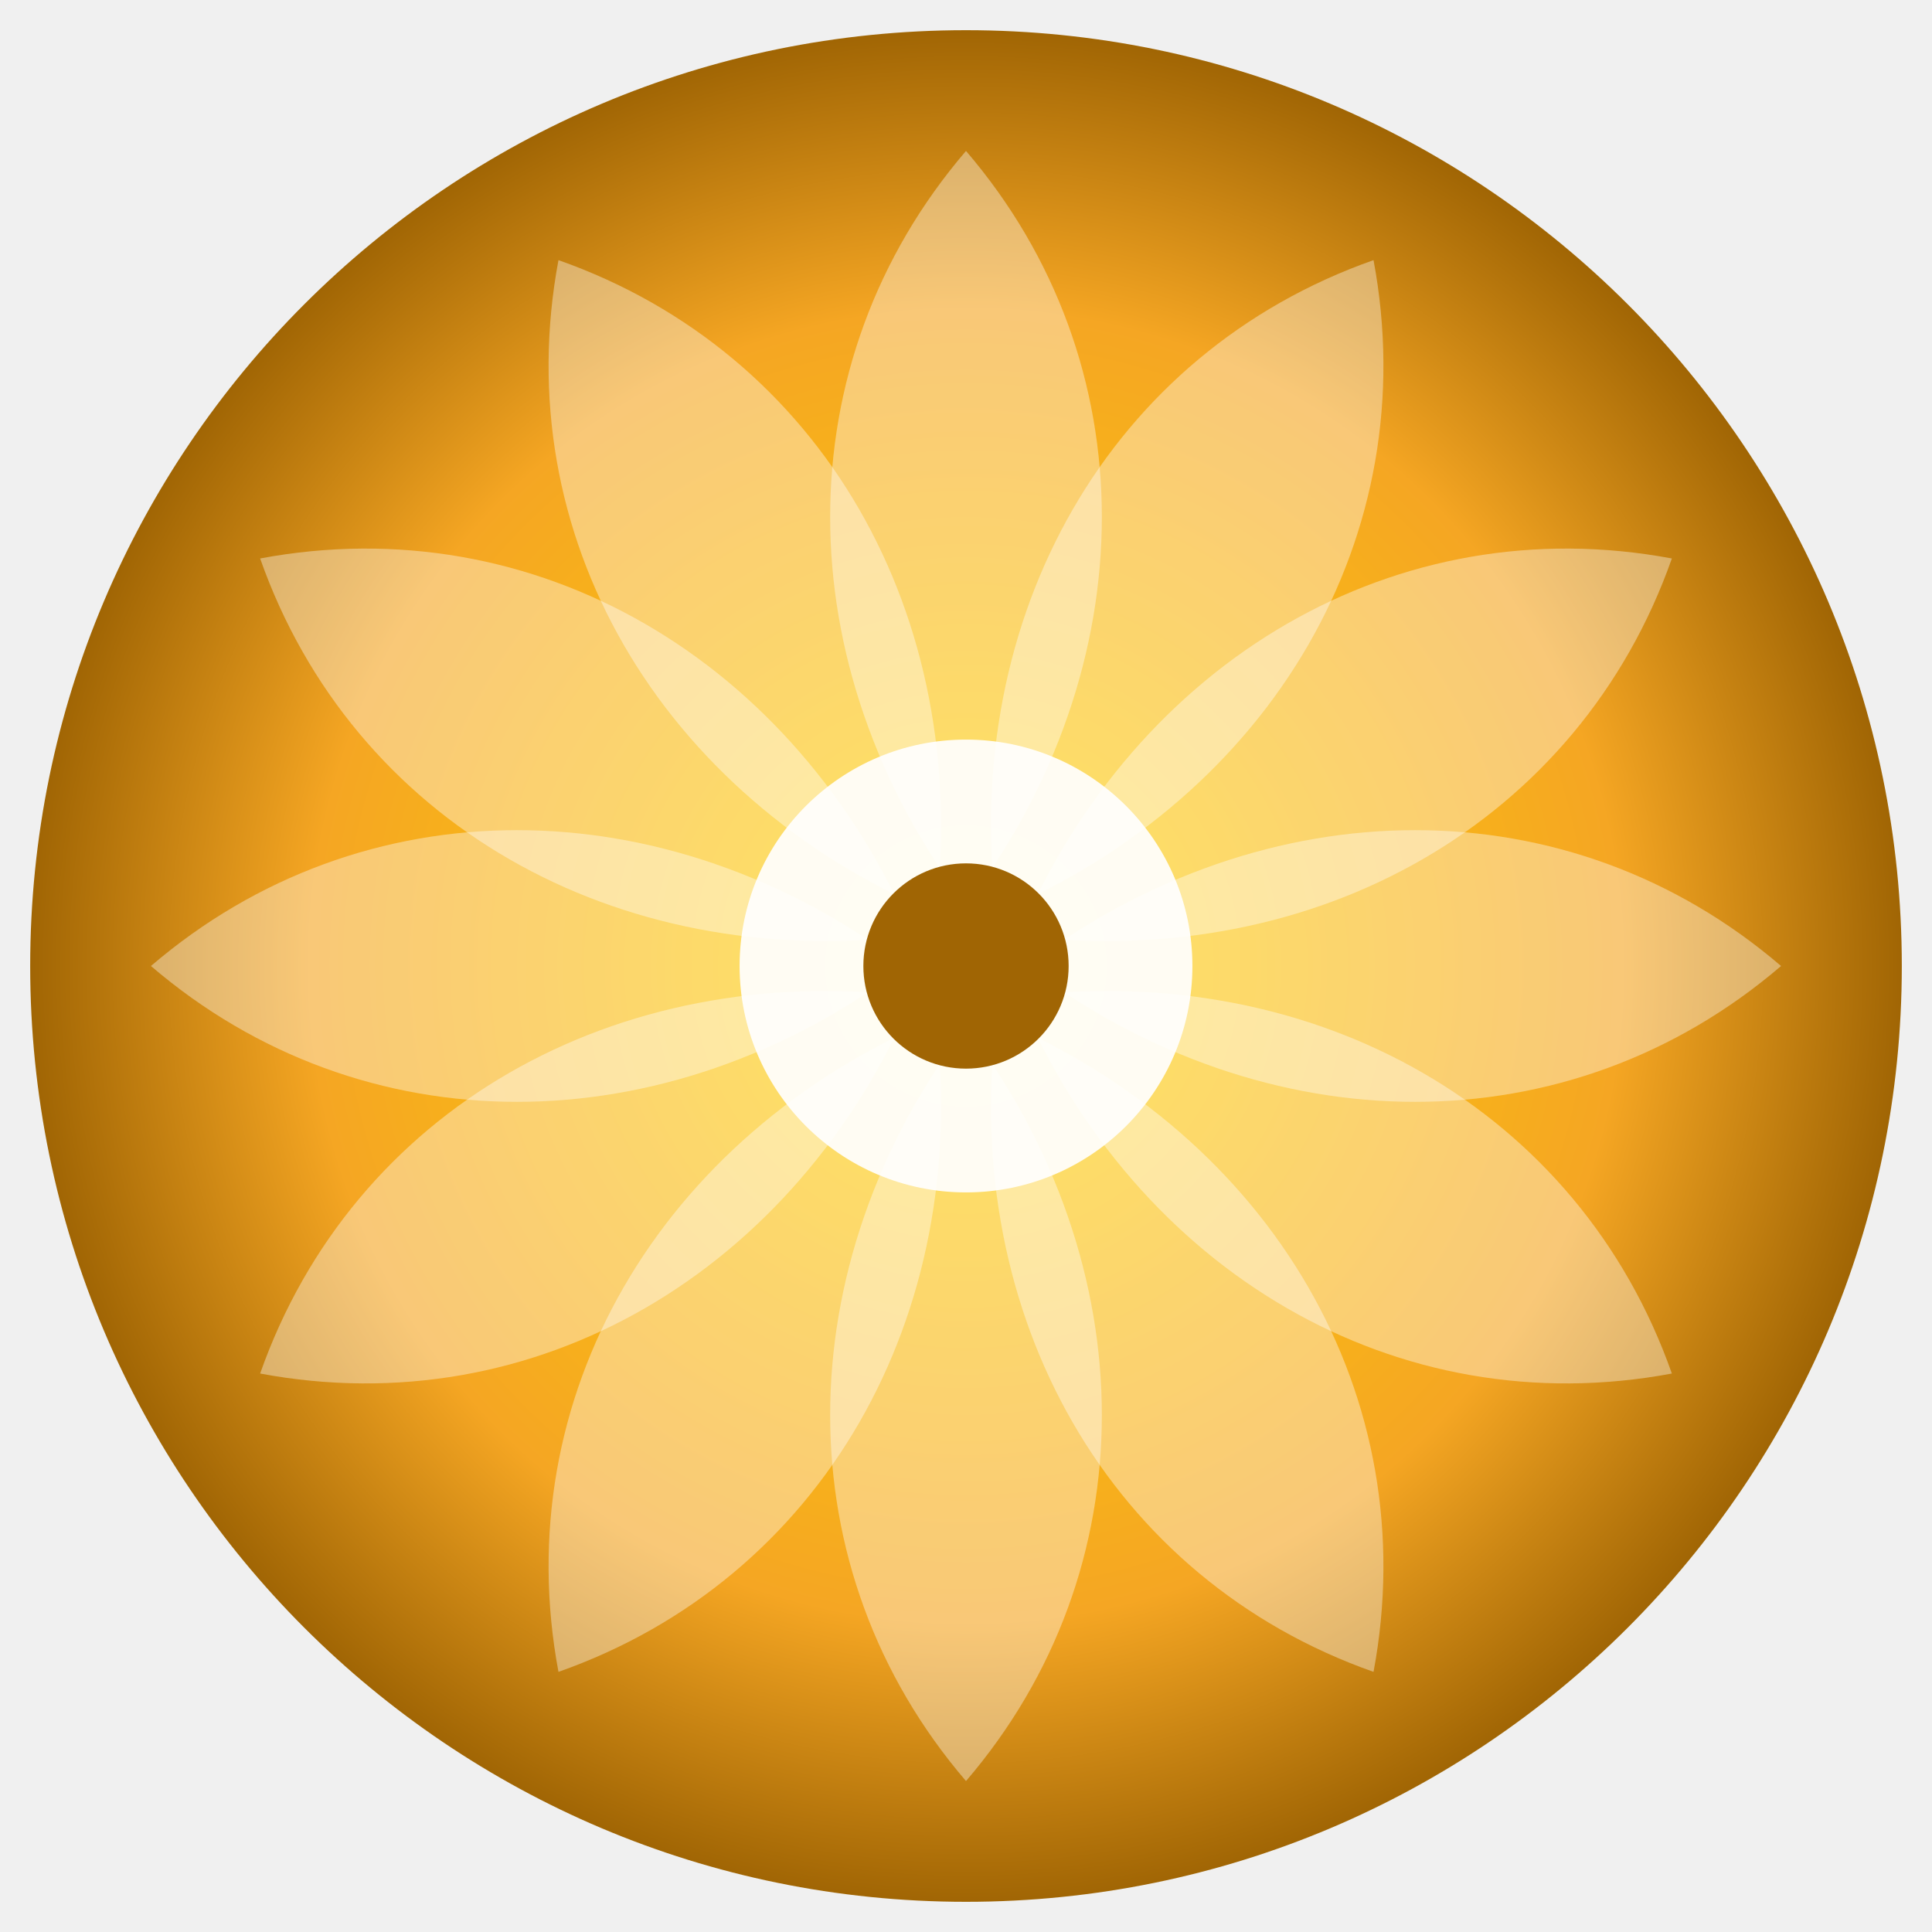
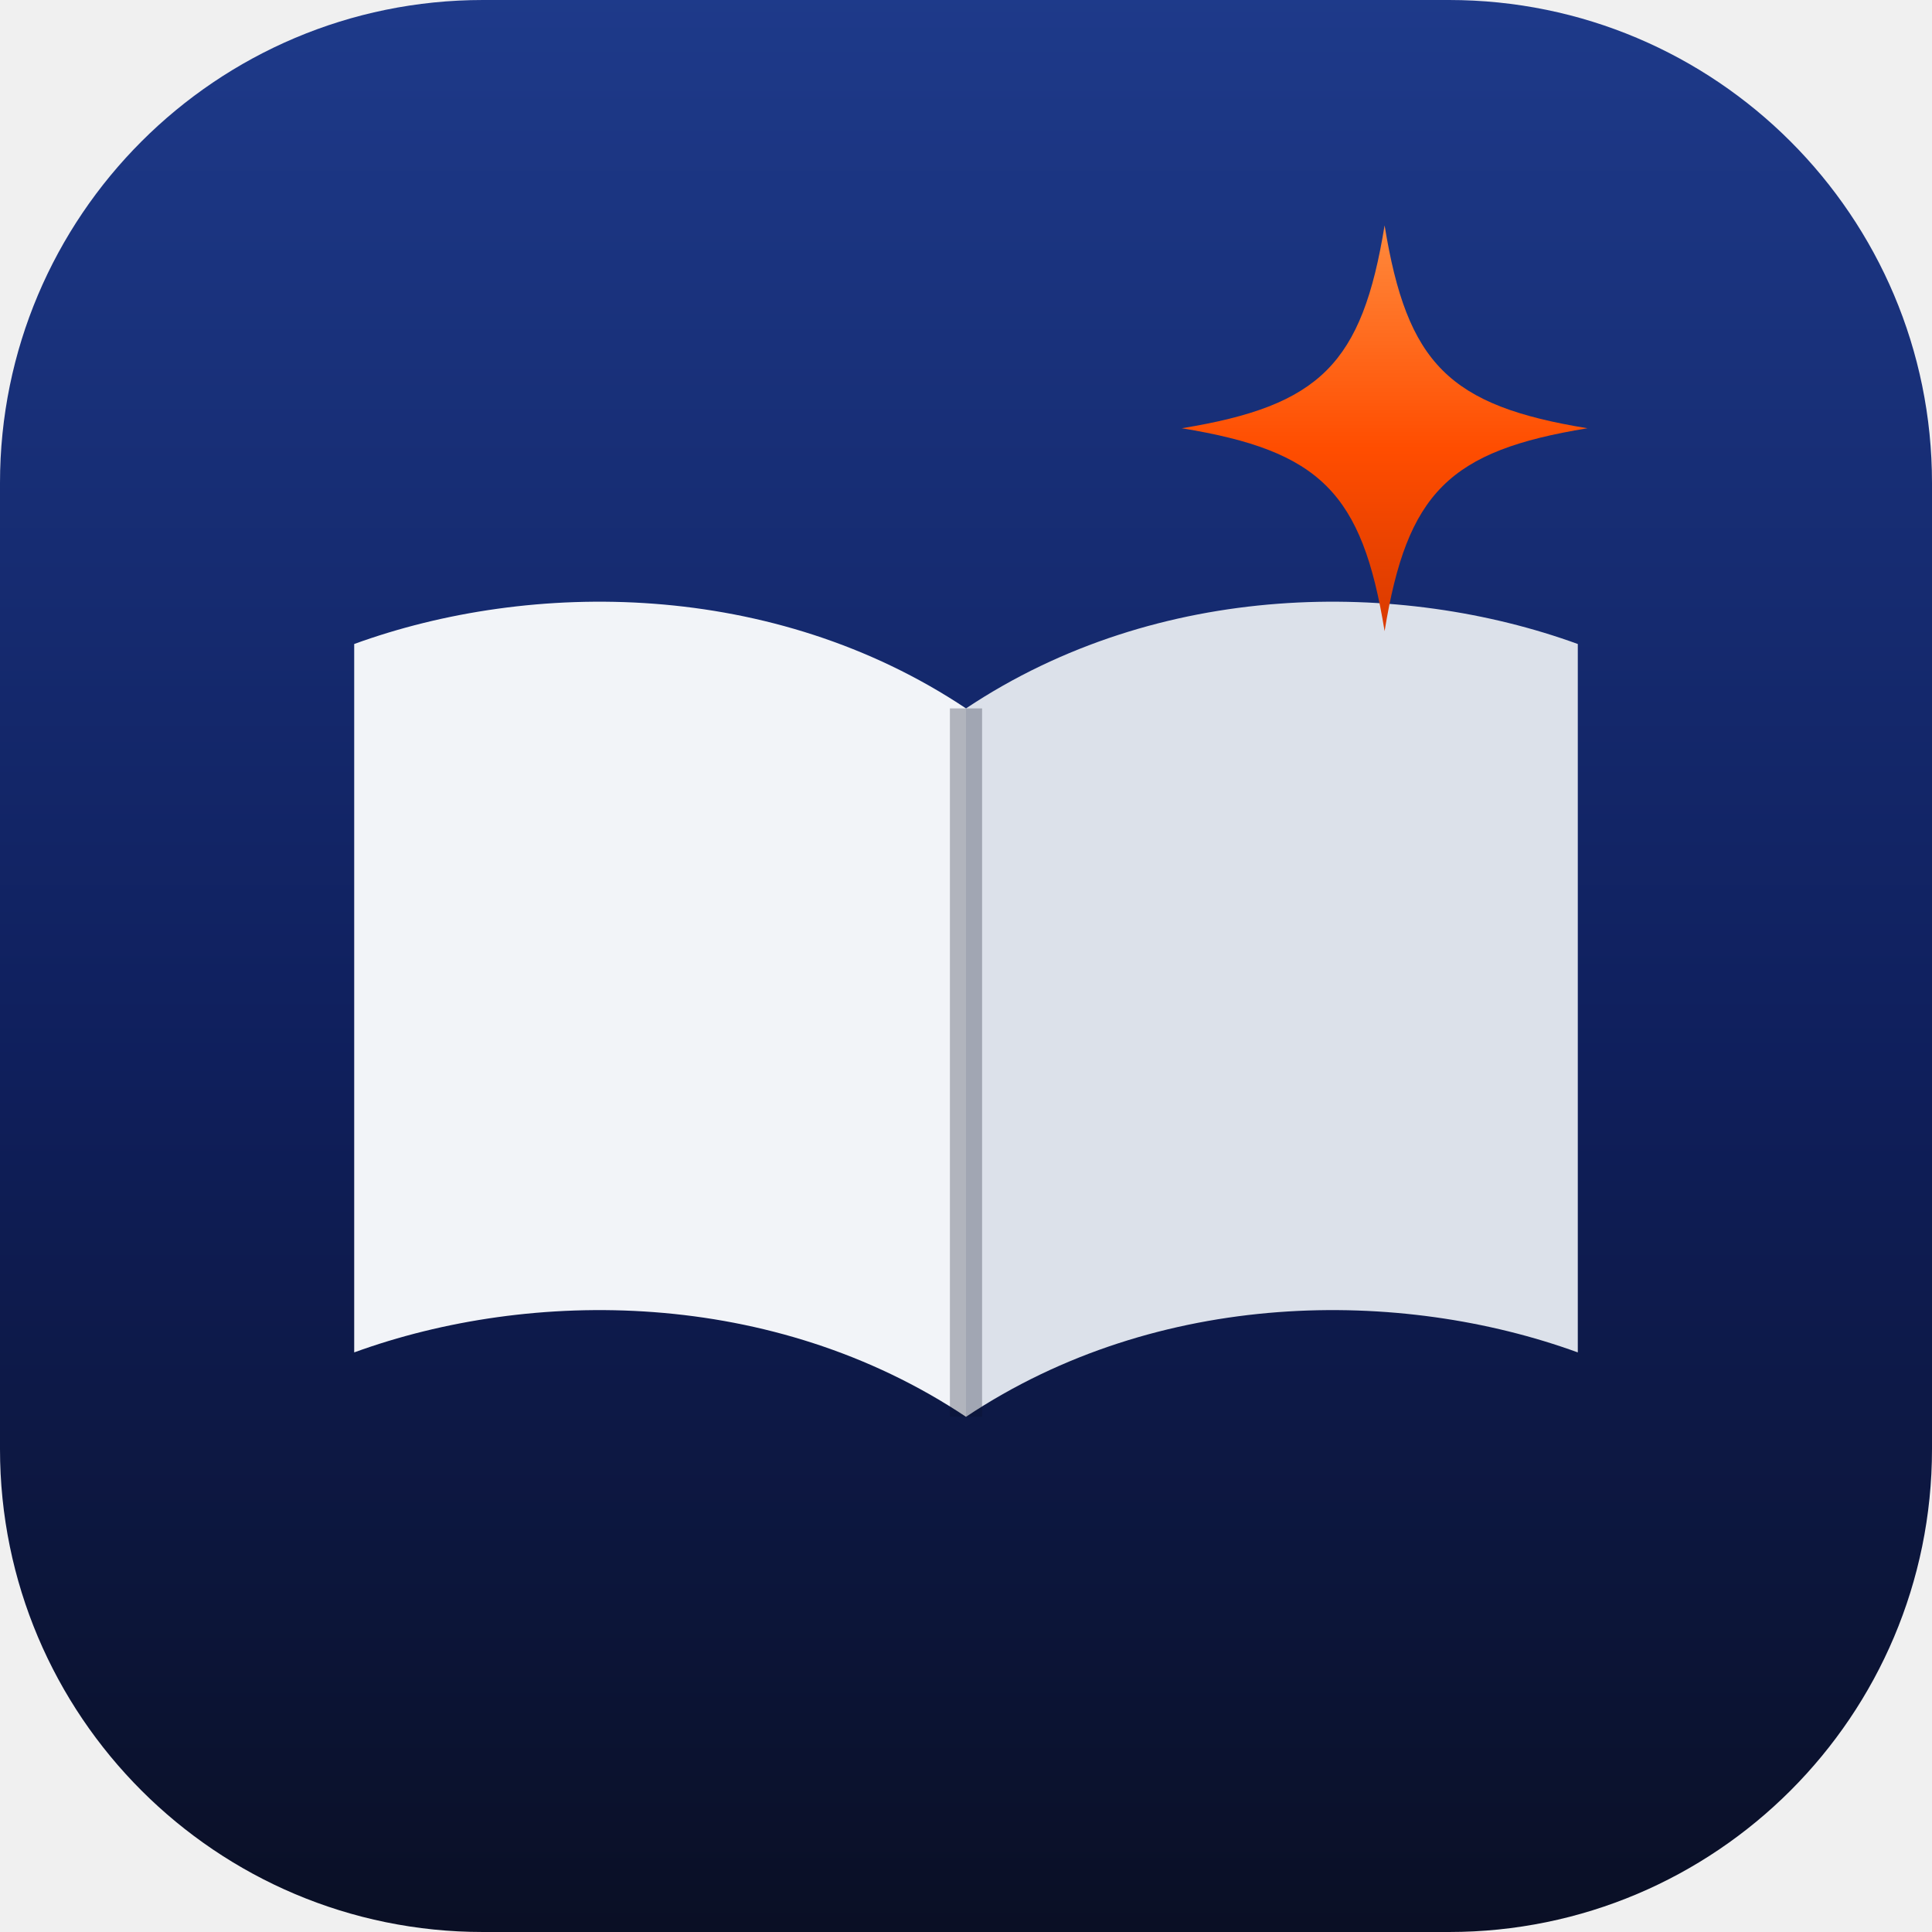
- <svg xmlns="http://www.w3.org/2000/svg" viewBox="0 0 64 64">
+ <svg xmlns="http://www.w3.org/2000/svg" viewBox="0 0 120 120">
  <defs>
-     <radialGradient id="g" cx="50%" cy="50%" r="50%">
-       <stop offset="0%" stop-color="#FFD700" />
-       <stop offset="70%" stop-color="#F5A623" />
-       <stop offset="100%" stop-color="#A06504" />
-     </radialGradient>
+     <linearGradient id="t" x1="0" y1="0" x2="0" y2="1">
+       <stop offset="0" stop-color="#1E3A8A" />
+       <stop offset=".55" stop-color="#0F1F5C" />
+       <stop offset="1" stop-color="#0A0F24" />
+     </linearGradient>
+     <linearGradient id="b" x1="0" y1="0" x2="0" y2="1">
+       <stop offset="0" stop-color="#FF8A3D" />
+       <stop offset=".55" stop-color="#FF4D00" />
+       <stop offset="1" stop-color="#D93A00" />
+     </linearGradient>
  </defs>
-   <circle cx="32" cy="32" r="31" fill="url(#g)" />
-   <path d="M32,30 C26,22 26,12 32,5 C38,12 38,22 32,30 Z" fill="#fff" fill-opacity=".38" transform="rotate(0 32 32)" />
-   <path d="M32,30 C26,22 26,12 32,5 C38,12 38,22 32,30 Z" fill="#fff" fill-opacity=".38" transform="rotate(30 32 32)" />
-   <path d="M32,30 C26,22 26,12 32,5 C38,12 38,22 32,30 Z" fill="#fff" fill-opacity=".38" transform="rotate(60 32 32)" />
-   <path d="M32,30 C26,22 26,12 32,5 C38,12 38,22 32,30 Z" fill="#fff" fill-opacity=".38" transform="rotate(90 32 32)" />
-   <path d="M32,30 C26,22 26,12 32,5 C38,12 38,22 32,30 Z" fill="#fff" fill-opacity=".38" transform="rotate(120 32 32)" />
-   <path d="M32,30 C26,22 26,12 32,5 C38,12 38,22 32,30 Z" fill="#fff" fill-opacity=".38" transform="rotate(150 32 32)" />
-   <path d="M32,30 C26,22 26,12 32,5 C38,12 38,22 32,30 Z" fill="#fff" fill-opacity=".38" transform="rotate(180 32 32)" />
-   <path d="M32,30 C26,22 26,12 32,5 C38,12 38,22 32,30 Z" fill="#fff" fill-opacity=".38" transform="rotate(210 32 32)" />
-   <path d="M32,30 C26,22 26,12 32,5 C38,12 38,22 32,30 Z" fill="#fff" fill-opacity=".38" transform="rotate(240 32 32)" />
-   <path d="M32,30 C26,22 26,12 32,5 C38,12 38,22 32,30 Z" fill="#fff" fill-opacity=".38" transform="rotate(270 32 32)" />
-   <path d="M32,30 C26,22 26,12 32,5 C38,12 38,22 32,30 Z" fill="#fff" fill-opacity=".38" transform="rotate(300 32 32)" />
-   <path d="M32,30 C26,22 26,12 32,5 C38,12 38,22 32,30 Z" fill="#fff" fill-opacity=".38" transform="rotate(330 32 32)" />
-   <circle cx="32" cy="32" r="7.5" fill="#fff" fill-opacity=".92" />
-   <circle cx="32" cy="32" r="3.4" fill="#A06504" />
+   <rect width="120" height="120" rx="30" fill="url(#t)" />
+   <path d="M60 44C48 36 33 36 22 40V84C33 80 48 80 60 88Z" fill="#F2F4F8" />
+   <path d="M60 44C72 36 87 36 98 40V84C87 80 72 80 60 88Z" fill="#DCE1EA" />
+   <path d="M60 44V88" stroke="#0A0F24" stroke-opacity=".28" stroke-width="2" />
+   <path d="M86 14C87.4 22.6 90 25.2 98.6 26.6 90 28 87.4 30.6 86 39.2 84.6 30.6 82 28 73.4 26.6 82 25.2 84.6 22.6 86 14Z" fill="url(#b)" />
</svg>
